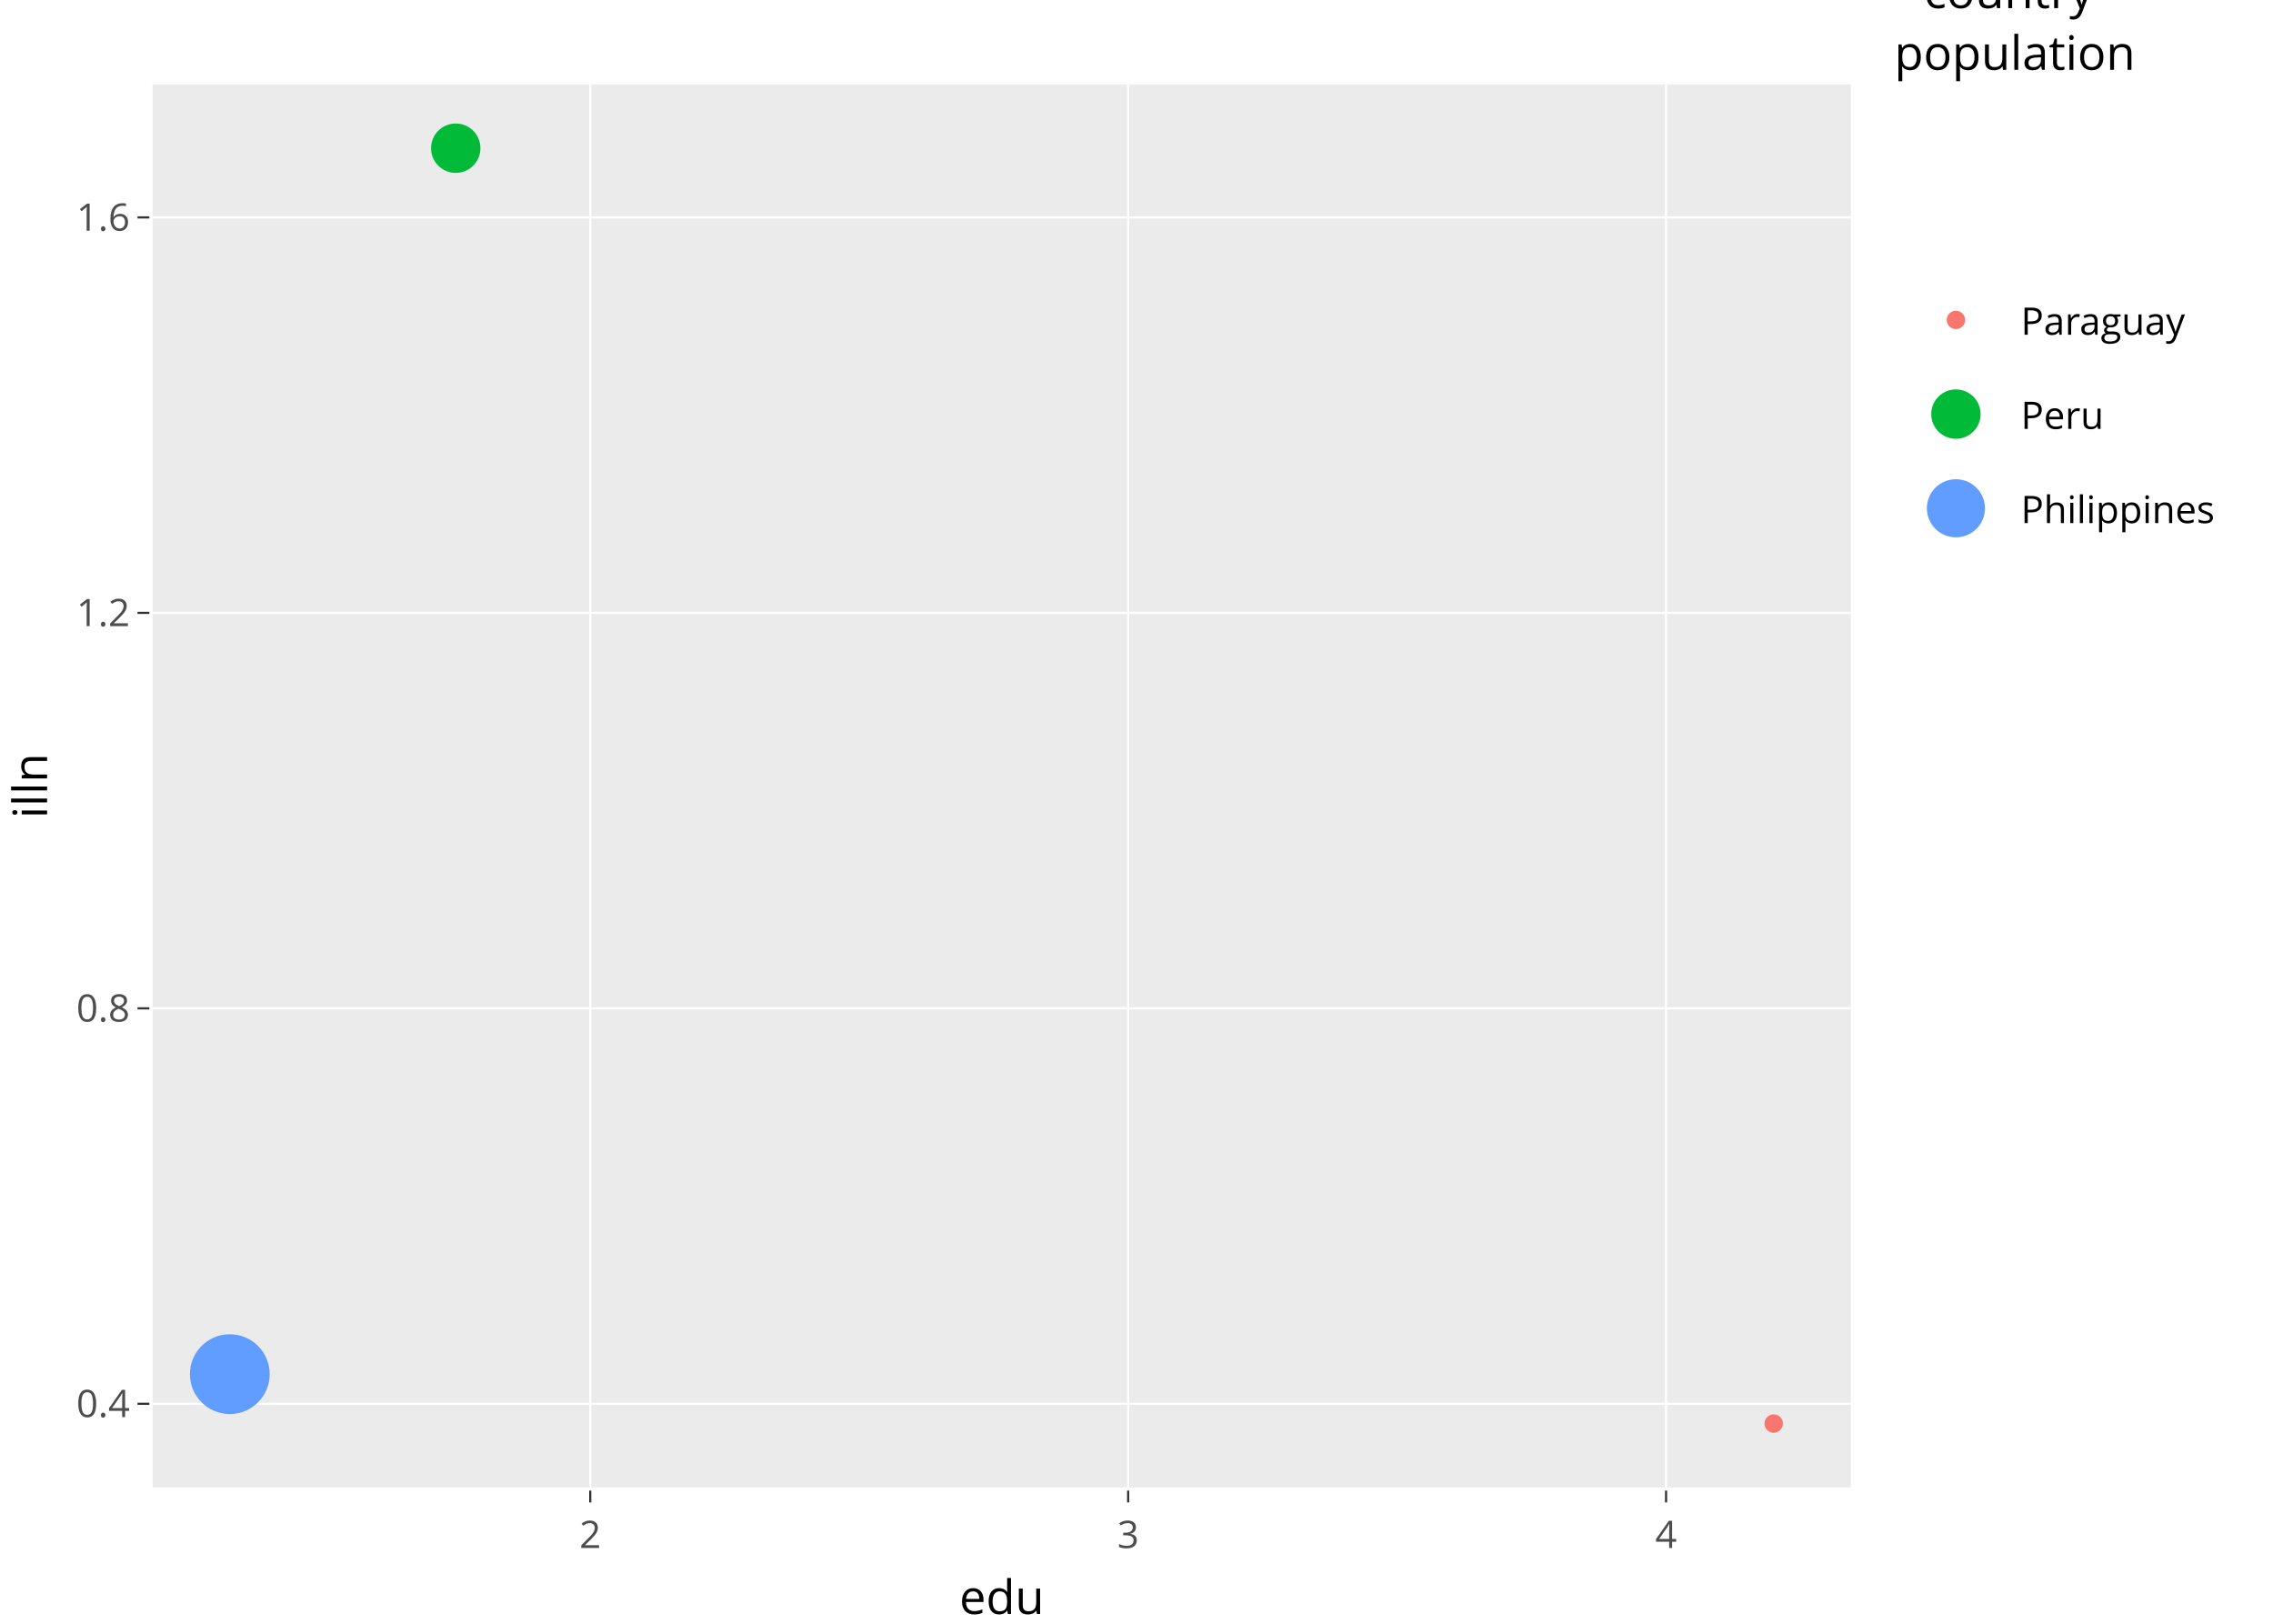
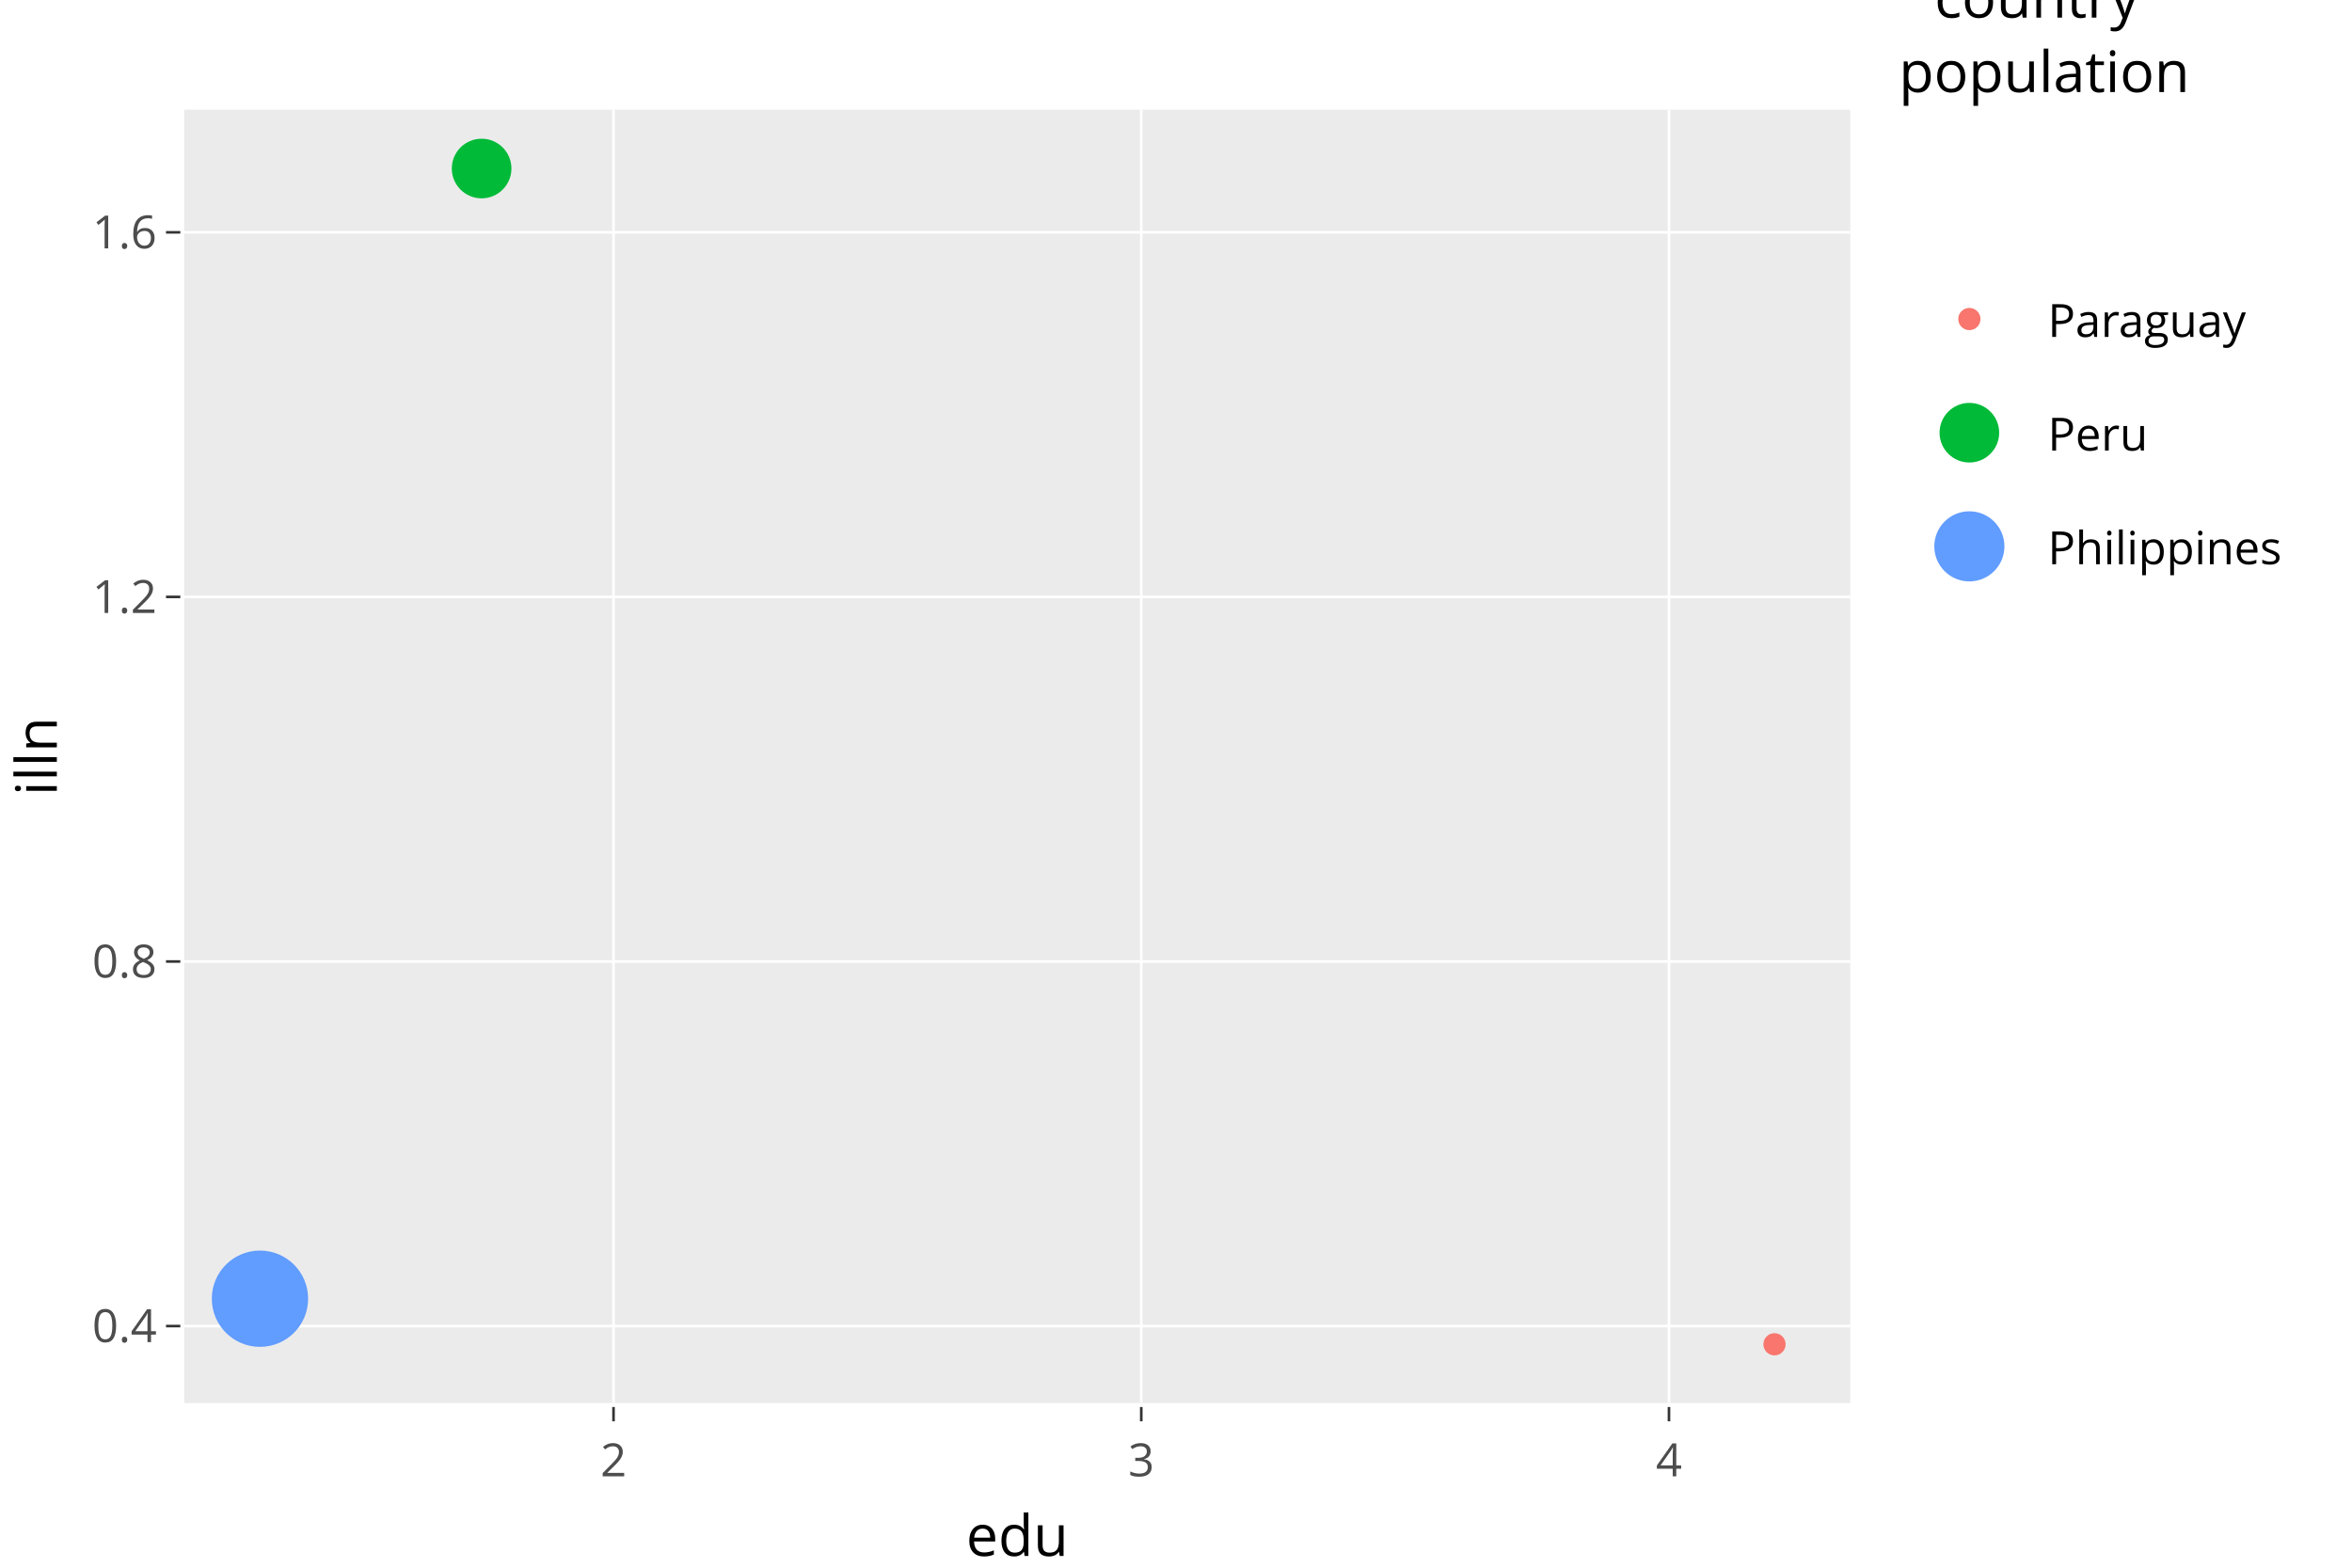
- <svg xmlns="http://www.w3.org/2000/svg" class="main-svg" width="700" height="500" viewBox="0 0 700 500">
-   <rect x="0" y="0" width="700" height="500" style="fill: rgb(255, 255, 255); fill-opacity: 1;" />
+ <svg xmlns="http://www.w3.org/2000/svg" class="main-svg" width="600" height="400" viewBox="0 0 600 400">
+   <rect x="0" y="0" width="600" height="400" style="fill: rgb(255, 255, 255); fill-opacity: 1;" />
  <defs id="defs-">
    <g class="clips">
      <clipPath id="clipxyplot" class="plotclip">
-         <rect width="523" height="432" />
+         <rect width="425" height="330" />
      </clipPath>
      <clipPath class="axesclip" id="clipx">
-         <rect x="47" y="0" width="523" height="500" />
+         <rect x="47" y="0" width="425" height="400" />
      </clipPath>
      <clipPath class="axesclip" id="clipy">
-         <rect x="0" y="26" width="700" height="432" />
+         <rect x="0" y="28" width="600" height="330" />
      </clipPath>
      <clipPath class="axesclip" id="clipxy">
-         <rect x="47" y="26" width="523" height="432" />
+         <rect x="47" y="28" width="425" height="330" />
      </clipPath>
    </g>
    <g class="gradients" />
  </defs>
  <g class="bglayer">
-     <rect class="bg" x="47" y="26" width="523" height="432" style="fill: rgb(235, 235, 235); fill-opacity: 1; stroke-width: 0;" />
+     <rect class="bg" x="47" y="28" width="425" height="330" style="fill: rgb(235, 235, 235); fill-opacity: 1; stroke-width: 0;" />
  </g>
  <g class="layer-below">
    <g class="imagelayer" />
    <g class="shapelayer" />
  </g>
  <g class="cartesianlayer">
    <g class="subplot xy">
      <g class="layer-subplot">
        <g class="shapelayer" />
        <g class="imagelayer" />
      </g>
      <g class="gridlayer">
        <g class="x">
-           <path class="xgrid crisp" d="M0,26v432" transform="translate(181.77,0)" style="stroke: rgb(255, 255, 255); stroke-opacity: 1; stroke-width: 0.664px;" />
-           <path class="xgrid crisp" d="M0,26v432" transform="translate(347.43,0)" style="stroke: rgb(255, 255, 255); stroke-opacity: 1; stroke-width: 0.664px;" />
-           <path class="xgrid crisp" d="M0,26v432" transform="translate(513.09,0)" style="stroke: rgb(255, 255, 255); stroke-opacity: 1; stroke-width: 0.664px;" />
+           <path class="xgrid crisp" d="M0,28v330" transform="translate(156.51,0)" style="stroke: rgb(255, 255, 255); stroke-opacity: 1; stroke-width: 0.664px;" />
+           <path class="xgrid crisp" d="M0,28v330" transform="translate(291.14,0)" style="stroke: rgb(255, 255, 255); stroke-opacity: 1; stroke-width: 0.664px;" />
+           <path class="xgrid crisp" d="M0,28v330" transform="translate(425.76,0)" style="stroke: rgb(255, 255, 255); stroke-opacity: 1; stroke-width: 0.664px;" />
        </g>
        <g class="y">
-           <path class="ygrid crisp" d="M47,0h523" transform="translate(0,432.27)" style="stroke: rgb(255, 255, 255); stroke-opacity: 1; stroke-width: 0.664px;" />
-           <path class="ygrid crisp" d="M47,0h523" transform="translate(0,310.5)" style="stroke: rgb(255, 255, 255); stroke-opacity: 1; stroke-width: 0.664px;" />
-           <path class="ygrid crisp" d="M47,0h523" transform="translate(0,188.72)" style="stroke: rgb(255, 255, 255); stroke-opacity: 1; stroke-width: 0.664px;" />
-           <path class="ygrid crisp" d="M47,0h523" transform="translate(0,66.95)" style="stroke: rgb(255, 255, 255); stroke-opacity: 1; stroke-width: 0.664px;" />
+           <path class="ygrid crisp" d="M47,0h425" transform="translate(0,338.35)" style="stroke: rgb(255, 255, 255); stroke-opacity: 1; stroke-width: 0.664px;" />
+           <path class="ygrid crisp" d="M47,0h425" transform="translate(0,245.33)" style="stroke: rgb(255, 255, 255); stroke-opacity: 1; stroke-width: 0.664px;" />
+           <path class="ygrid crisp" d="M47,0h425" transform="translate(0,152.3)" style="stroke: rgb(255, 255, 255); stroke-opacity: 1; stroke-width: 0.664px;" />
+           <path class="ygrid crisp" d="M47,0h425" transform="translate(0,59.28)" style="stroke: rgb(255, 255, 255); stroke-opacity: 1; stroke-width: 0.664px;" />
        </g>
      </g>
      <g class="zerolinelayer" />
      <path class="xlines-below" />
      <path class="ylines-below" />
      <g class="overlines-below" />
      <g class="xaxislayer-below" />
      <g class="yaxislayer-below" />
      <g class="overaxes-below" />
-       <g class="plot" transform="translate(47, 26)" clip-path="url(#clipxyplot)">
+       <g class="plot" transform="translate(47, 28)" clip-path="url(#clipxyplot)">
        <g class="scatterlayer mlayer">
          <g class="trace scatter trace-vdiffr-plotly-1" style="stroke-miterlimit: 2; opacity: 1;">
            <g class="points">
-               <path class="point" transform="translate(499.23,412.36)" d="M1.89,0A1.89,1.89 0 1,1 0,-1.89A1.89,1.89 0 0,1 1.89,0Z" style="opacity: 1; stroke-width: 1.89px; fill: rgb(248, 118, 109); fill-opacity: 1; stroke: rgb(248, 118, 109); stroke-opacity: 1;" />
+               <path class="point" transform="translate(405.68,315)" d="M1.89,0A1.89,1.89 0 1,1 0,-1.89A1.89,1.89 0 0,1 1.89,0Z" style="opacity: 1; stroke-width: 1.89px; fill: rgb(248, 118, 109); fill-opacity: 1; stroke: rgb(248, 118, 109); stroke-opacity: 1;" />
            </g>
          </g>
          <g class="trace scatter trace-vdiffr-plotly-2" style="stroke-miterlimit: 2; opacity: 1;">
            <g class="points">
-               <path class="point" transform="translate(93.35,19.64)" d="M6.66,0A6.66,6.66 0 1,1 0,-6.66A6.66,6.66 0 0,1 6.66,0Z" style="opacity: 1; stroke-width: 1.89px; fill: rgb(0, 186, 56); fill-opacity: 1; stroke: rgb(0, 186, 56); stroke-opacity: 1;" />
+               <path class="point" transform="translate(75.86,15)" d="M6.66,0A6.66,6.66 0 1,1 0,-6.66A6.66,6.66 0 0,1 6.66,0Z" style="opacity: 1; stroke-width: 1.89px; fill: rgb(0, 186, 56); fill-opacity: 1; stroke: rgb(0, 186, 56); stroke-opacity: 1;" />
            </g>
          </g>
          <g class="trace scatter trace-vdiffr-plotly-3" style="stroke-miterlimit: 2; opacity: 1;">
            <g class="points">
-               <path class="point" transform="translate(23.77,397.14)" d="M11.34,0A11.34,11.34 0 1,1 0,-11.34A11.34,11.34 0 0,1 11.34,0Z" style="opacity: 1; stroke-width: 1.89px; fill: rgb(97, 156, 255); fill-opacity: 1; stroke: rgb(97, 156, 255); stroke-opacity: 1;" />
+               <path class="point" transform="translate(19.32,303.37)" d="M11.34,0A11.34,11.34 0 1,1 0,-11.34A11.34,11.34 0 0,1 11.34,0Z" style="opacity: 1; stroke-width: 1.89px; fill: rgb(97, 156, 255); fill-opacity: 1; stroke: rgb(97, 156, 255); stroke-opacity: 1;" />
            </g>
          </g>
        </g>
      </g>
      <g class="overplot" />
      <path class="xlines-above crisp" d="" style="fill: none; stroke-width: 1px; stroke: rgb(0, 0, 0); stroke-opacity: 0;" />
      <path class="ylines-above crisp" d="" style="fill: none; stroke-width: 1px; stroke: rgb(0, 0, 0); stroke-opacity: 0;" />
      <g class="overlines-above" />
      <g class="xaxislayer-above">
-         <path class="xtick ticks crisp" d="M0,459v3.653" transform="translate(181.77,0)" style="stroke: rgb(51, 51, 51); stroke-opacity: 1; stroke-width: 0.664px;" />
-         <path class="xtick ticks crisp" d="M0,459v3.653" transform="translate(347.43,0)" style="stroke: rgb(51, 51, 51); stroke-opacity: 1; stroke-width: 0.664px;" />
-         <path class="xtick ticks crisp" d="M0,459v3.653" transform="translate(513.09,0)" style="stroke: rgb(51, 51, 51); stroke-opacity: 1; stroke-width: 0.664px;" />
+         <path class="xtick ticks crisp" d="M0,359v3.653" transform="translate(156.51,0)" style="stroke: rgb(51, 51, 51); stroke-opacity: 1; stroke-width: 0.664px;" />
+         <path class="xtick ticks crisp" d="M0,359v3.653" transform="translate(291.14,0)" style="stroke: rgb(51, 51, 51); stroke-opacity: 1; stroke-width: 0.664px;" />
+         <path class="xtick ticks crisp" d="M0,359v3.653" transform="translate(425.76,0)" style="stroke: rgb(51, 51, 51); stroke-opacity: 1; stroke-width: 0.664px;" />
        <g class="xtick">
-           <text text-anchor="middle" x="0" y="476.68" transform="translate(181.77,0)" style="font-family: 'Open Sans', verdana, arial, sans-serif; font-size: 11.69px; fill: rgb(77, 77, 77); fill-opacity: 1; white-space: pre;">2</text>
+           <text text-anchor="middle" x="0" y="376.68" transform="translate(156.51,0)" style="font-family: 'Open Sans', verdana, arial, sans-serif; font-size: 11.69px; fill: rgb(77, 77, 77); fill-opacity: 1; white-space: pre;">2</text>
        </g>
        <g class="xtick">
-           <text text-anchor="middle" x="0" y="476.68" transform="translate(347.43,0)" style="font-family: 'Open Sans', verdana, arial, sans-serif; font-size: 11.69px; fill: rgb(77, 77, 77); fill-opacity: 1; white-space: pre;">3</text>
+           <text text-anchor="middle" x="0" y="376.68" transform="translate(291.14,0)" style="font-family: 'Open Sans', verdana, arial, sans-serif; font-size: 11.69px; fill: rgb(77, 77, 77); fill-opacity: 1; white-space: pre;">3</text>
        </g>
        <g class="xtick">
-           <text text-anchor="middle" x="0" y="476.68" transform="translate(513.09,0)" style="font-family: 'Open Sans', verdana, arial, sans-serif; font-size: 11.69px; fill: rgb(77, 77, 77); fill-opacity: 1; white-space: pre;">4</text>
+           <text text-anchor="middle" x="0" y="376.68" transform="translate(425.76,0)" style="font-family: 'Open Sans', verdana, arial, sans-serif; font-size: 11.69px; fill: rgb(77, 77, 77); fill-opacity: 1; white-space: pre;">4</text>
        </g>
      </g>
      <g class="yaxislayer-above">
-         <path class="ytick ticks crisp" d="M46,0h-3.653" transform="translate(0,432.27)" style="stroke: rgb(51, 51, 51); stroke-opacity: 1; stroke-width: 0.664px;" />
-         <path class="ytick ticks crisp" d="M46,0h-3.653" transform="translate(0,310.5)" style="stroke: rgb(51, 51, 51); stroke-opacity: 1; stroke-width: 0.664px;" />
-         <path class="ytick ticks crisp" d="M46,0h-3.653" transform="translate(0,188.72)" style="stroke: rgb(51, 51, 51); stroke-opacity: 1; stroke-width: 0.664px;" />
-         <path class="ytick ticks crisp" d="M46,0h-3.653" transform="translate(0,66.95)" style="stroke: rgb(51, 51, 51); stroke-opacity: 1; stroke-width: 0.664px;" />
+         <path class="ytick ticks crisp" d="M46,0h-3.653" transform="translate(0,338.35)" style="stroke: rgb(51, 51, 51); stroke-opacity: 1; stroke-width: 0.664px;" />
+         <path class="ytick ticks crisp" d="M46,0h-3.653" transform="translate(0,245.33)" style="stroke: rgb(51, 51, 51); stroke-opacity: 1; stroke-width: 0.664px;" />
+         <path class="ytick ticks crisp" d="M46,0h-3.653" transform="translate(0,152.3)" style="stroke: rgb(51, 51, 51); stroke-opacity: 1; stroke-width: 0.664px;" />
+         <path class="ytick ticks crisp" d="M46,0h-3.653" transform="translate(0,59.28)" style="stroke: rgb(51, 51, 51); stroke-opacity: 1; stroke-width: 0.664px;" />
        <g class="ytick">
-           <text text-anchor="end" x="40.009" y="4.091" transform="translate(0,432.27)" style="font-family: 'Open Sans', verdana, arial, sans-serif; font-size: 11.69px; fill: rgb(77, 77, 77); fill-opacity: 1; white-space: pre;">0.4</text>
+           <text text-anchor="end" x="40.009" y="4.091" transform="translate(0,338.35)" style="font-family: 'Open Sans', verdana, arial, sans-serif; font-size: 11.69px; fill: rgb(77, 77, 77); fill-opacity: 1; white-space: pre;">0.4</text>
        </g>
        <g class="ytick">
-           <text text-anchor="end" x="40.009" y="4.091" transform="translate(0,310.5)" style="font-family: 'Open Sans', verdana, arial, sans-serif; font-size: 11.69px; fill: rgb(77, 77, 77); fill-opacity: 1; white-space: pre;">0.8</text>
+           <text text-anchor="end" x="40.009" y="4.091" transform="translate(0,245.33)" style="font-family: 'Open Sans', verdana, arial, sans-serif; font-size: 11.69px; fill: rgb(77, 77, 77); fill-opacity: 1; white-space: pre;">0.8</text>
        </g>
        <g class="ytick">
-           <text text-anchor="end" x="40.009" y="4.091" transform="translate(0,188.72)" style="font-family: 'Open Sans', verdana, arial, sans-serif; font-size: 11.69px; fill: rgb(77, 77, 77); fill-opacity: 1; white-space: pre;">1.2</text>
+           <text text-anchor="end" x="40.009" y="4.091" transform="translate(0,152.3)" style="font-family: 'Open Sans', verdana, arial, sans-serif; font-size: 11.69px; fill: rgb(77, 77, 77); fill-opacity: 1; white-space: pre;">1.2</text>
        </g>
        <g class="ytick">
-           <text text-anchor="end" x="40.009" y="4.091" transform="translate(0,66.95)" style="font-family: 'Open Sans', verdana, arial, sans-serif; font-size: 11.69px; fill: rgb(77, 77, 77); fill-opacity: 1; white-space: pre;">1.6</text>
+           <text text-anchor="end" x="40.009" y="4.091" transform="translate(0,59.28)" style="font-family: 'Open Sans', verdana, arial, sans-serif; font-size: 11.69px; fill: rgb(77, 77, 77); fill-opacity: 1; white-space: pre;">1.6</text>
        </g>
      </g>
      <g class="overaxes-above" />
    </g>
  </g>
  <g class="polarlayer" />
  <g class="ternarylayer" />
  <g class="geolayer" />
  <g class="pielayer" />
  <g class="glimages" />
  <defs id="topdefs-">
    <g class="clips" />
    <clipPath id="legend">
      <rect width="108.22" height="87.22" x="1.89" y="1.89" />
    </clipPath>
  </defs>
  <g class="layer-above">
    <g class="imagelayer" />
    <g class="shapelayer">
-       <path data-index="0" fill-rule="evenodd" d="M47,458H570V26H47Z" style="opacity: 1; stroke: rgb(0, 0, 0); stroke-opacity: 0; fill: rgb(0, 0, 0); fill-opacity: 0; stroke-width: 0px;" />
+       <path data-index="0" fill-rule="evenodd" d="M47,358H472V28H47Z" style="opacity: 1; stroke: rgb(0, 0, 0); stroke-opacity: 0; fill: rgb(0, 0, 0); fill-opacity: 0; stroke-width: 0px;" />
    </g>
  </g>
  <g class="infolayer">
-     <g class="legend" pointer-events="all" transform="translate(580.46, 82.12598)">
+     <g class="legend" pointer-events="all" transform="translate(480.5, 65.01354)">
      <rect class="bg" shape-rendering="crispEdges" width="110.11" height="89.11" x="0.945" y="0.945" style="stroke: rgb(0, 0, 0); stroke-opacity: 0; fill: rgb(255, 255, 255); fill-opacity: 1; stroke-width: 1.89px;" />
      <g class="scrollbox" transform="translate(0, 0)" clip-path="url(#legend)">
        <g class="groups" transform="translate(0, 0)">
          <g class="traces" transform="translate(1.889764, 16.38976)" style="opacity: 1;">
            <g class="layers" style="opacity: 1;">
              <g class="legendfill" />
              <g class="legendlines" />
              <g class="legendsymbols">
                <g class="legendpoints">
                  <path class="scatterpts" transform="translate(20,0)" d="M1.89,0A1.89,1.89 0 1,1 0,-1.89A1.89,1.89 0 0,1 1.89,0Z" style="opacity: 1; stroke-width: 1.89px; fill: rgb(248, 118, 109); fill-opacity: 1; stroke: rgb(248, 118, 109); stroke-opacity: 1;" />
                </g>
              </g>
            </g>
            <text class="legendtext user-select-none" text-anchor="start" x="40" y="4.559" style="font-family: 'Open Sans', verdana, arial, sans-serif; font-size: 11.69px; fill: rgb(0, 0, 0); fill-opacity: 1; white-space: pre;">Paraguay</text>
            <rect class="legendtoggle" pointer-events="all" x="0" y="-9.5" width="152" height="19" style="cursor: pointer; fill: rgb(0, 0, 0); fill-opacity: 0;" />
          </g>
        </g>
        <g class="groups" transform="translate(0, 10)">
          <g class="traces" transform="translate(1.889764, 35.38976)" style="opacity: 1;">
            <g class="layers" style="opacity: 1;">
              <g class="legendfill" />
              <g class="legendlines" />
              <g class="legendsymbols">
                <g class="legendpoints">
                  <path class="scatterpts" transform="translate(20,0)" d="M6.66,0A6.66,6.66 0 1,1 0,-6.66A6.66,6.66 0 0,1 6.66,0Z" style="opacity: 1; stroke-width: 1.89px; fill: rgb(0, 186, 56); fill-opacity: 1; stroke: rgb(0, 186, 56); stroke-opacity: 1;" />
                </g>
              </g>
            </g>
            <text class="legendtext user-select-none" text-anchor="start" x="40" y="4.559" style="font-family: 'Open Sans', verdana, arial, sans-serif; font-size: 11.69px; fill: rgb(0, 0, 0); fill-opacity: 1; white-space: pre;">Peru</text>
            <rect class="legendtoggle" pointer-events="all" x="0" y="-9.5" width="152" height="19" style="cursor: pointer; fill: rgb(0, 0, 0); fill-opacity: 0;" />
          </g>
        </g>
        <g class="groups" transform="translate(0, 20)">
          <g class="traces" transform="translate(1.889764, 54.38976)" style="opacity: 1;">
            <g class="layers" style="opacity: 1;">
              <g class="legendfill" />
              <g class="legendlines" />
              <g class="legendsymbols">
                <g class="legendpoints">
                  <path class="scatterpts" transform="translate(20,0)" d="M8,0A8,8 0 1,1 0,-8A8,8 0 0,1 8,0Z" style="opacity: 1; stroke-width: 1.89px; fill: rgb(97, 156, 255); fill-opacity: 1; stroke: rgb(97, 156, 255); stroke-opacity: 1;" />
                </g>
              </g>
            </g>
            <text class="legendtext user-select-none" text-anchor="start" x="40" y="4.559" style="font-family: 'Open Sans', verdana, arial, sans-serif; font-size: 11.69px; fill: rgb(0, 0, 0); fill-opacity: 1; white-space: pre;">Philippines</text>
            <rect class="legendtoggle" pointer-events="all" x="0" y="-9.5" width="152" height="19" style="cursor: pointer; fill: rgb(0, 0, 0); fill-opacity: 0;" />
          </g>
        </g>
      </g>
      <rect class="scrollbar" rx="20" ry="3" width="0" height="0" x="0" y="0" style="fill: rgb(128, 139, 164); fill-opacity: 1;" />
    </g>
    <g class="g-gtitle" />
    <g class="g-xtitle" transform="translate(0,-14.83562)">
-       <text class="xtitle" x="308.5" y="511.836" text-anchor="middle" style="font-family: 'Open Sans', verdana, arial, sans-serif; font-size: 14.61px; fill: rgb(0, 0, 0); opacity: 1; font-weight: normal; white-space: pre;">edu</text>
+       <text class="xtitle" x="259.5" y="411.836" text-anchor="middle" style="font-family: 'Open Sans', verdana, arial, sans-serif; font-size: 14.61px; fill: rgb(0, 0, 0); opacity: 1; font-weight: normal; white-space: pre;">edu</text>
    </g>
    <g class="g-ytitle" transform="translate(6.723633,0)">
-       <text class="ytitle" transform="rotate(-90,7.776256,242)" x="7.776" y="242" text-anchor="middle" style="font-family: 'Open Sans', verdana, arial, sans-serif; font-size: 14.61px; fill: rgb(0, 0, 0); opacity: 1; font-weight: normal; white-space: pre;">illn</text>
+       <text class="ytitle" transform="rotate(-90,7.776256,193)" x="7.776" y="193" text-anchor="middle" style="font-family: 'Open Sans', verdana, arial, sans-serif; font-size: 14.61px; fill: rgb(0, 0, 0); opacity: 1; font-weight: normal; white-space: pre;">illn</text>
    </g>
    <g class="annotation" data-index="0" style="opacity: 1;">
-       <g class="annotation-text-g" transform="rotate(0,620.96,6)">
-         <g class="cursor-pointer" transform="translate(580, -14)">
+       <g class="annotation-text-g" transform="rotate(0,521,8)">
+         <g class="cursor-pointer" transform="translate(481, -12)">
          <rect class="bg" x="0.5" y="0.5" width="80" height="39" style="stroke-width: 1px; stroke: rgb(0, 0, 0); stroke-opacity: 0; fill: rgb(0, 0, 0); fill-opacity: 0;" />
          <text class="annotation-text" text-anchor="middle" x="40.484" y="16.5" style="font-family: 'Open Sans', verdana, arial, sans-serif; font-size: 14.612px; fill: rgb(0, 0, 0); fill-opacity: 1; white-space: pre;">
            <tspan class="line" dy="0em" x="40.484" y="16.5">country</tspan>
            <tspan class="line" dy="1.3em" x="40.484" y="16.5">population</tspan>
          </text>
        </g>
      </g>
    </g>
  </g>
</svg>
